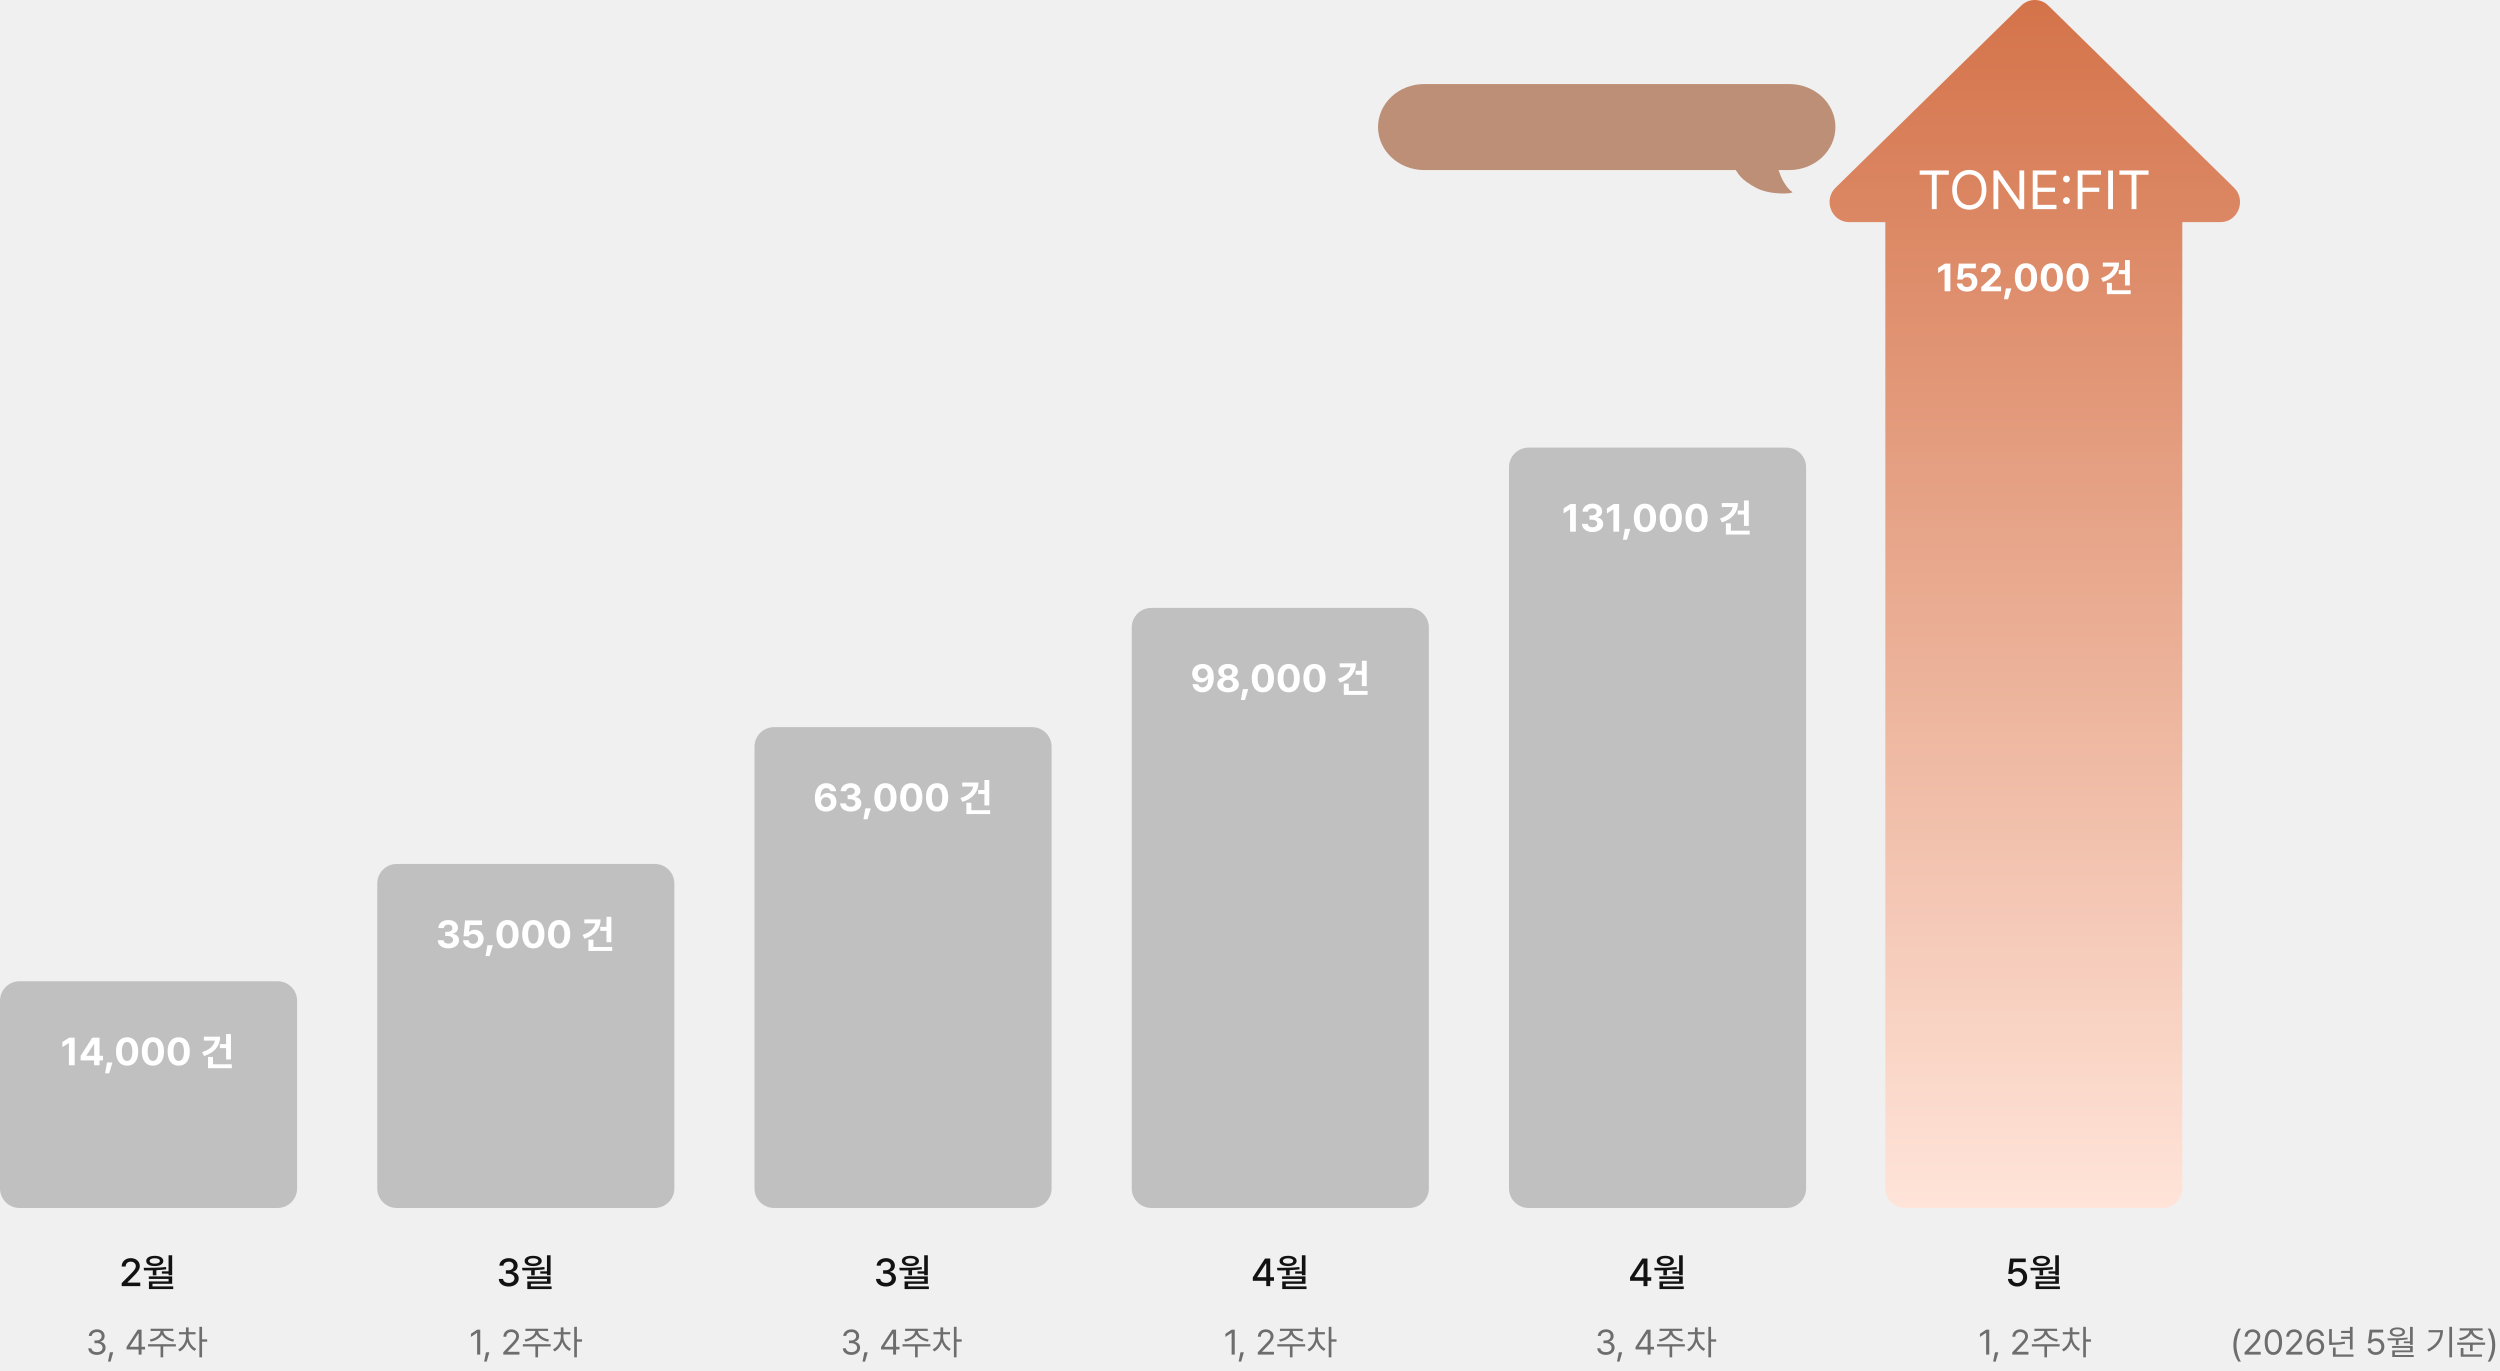
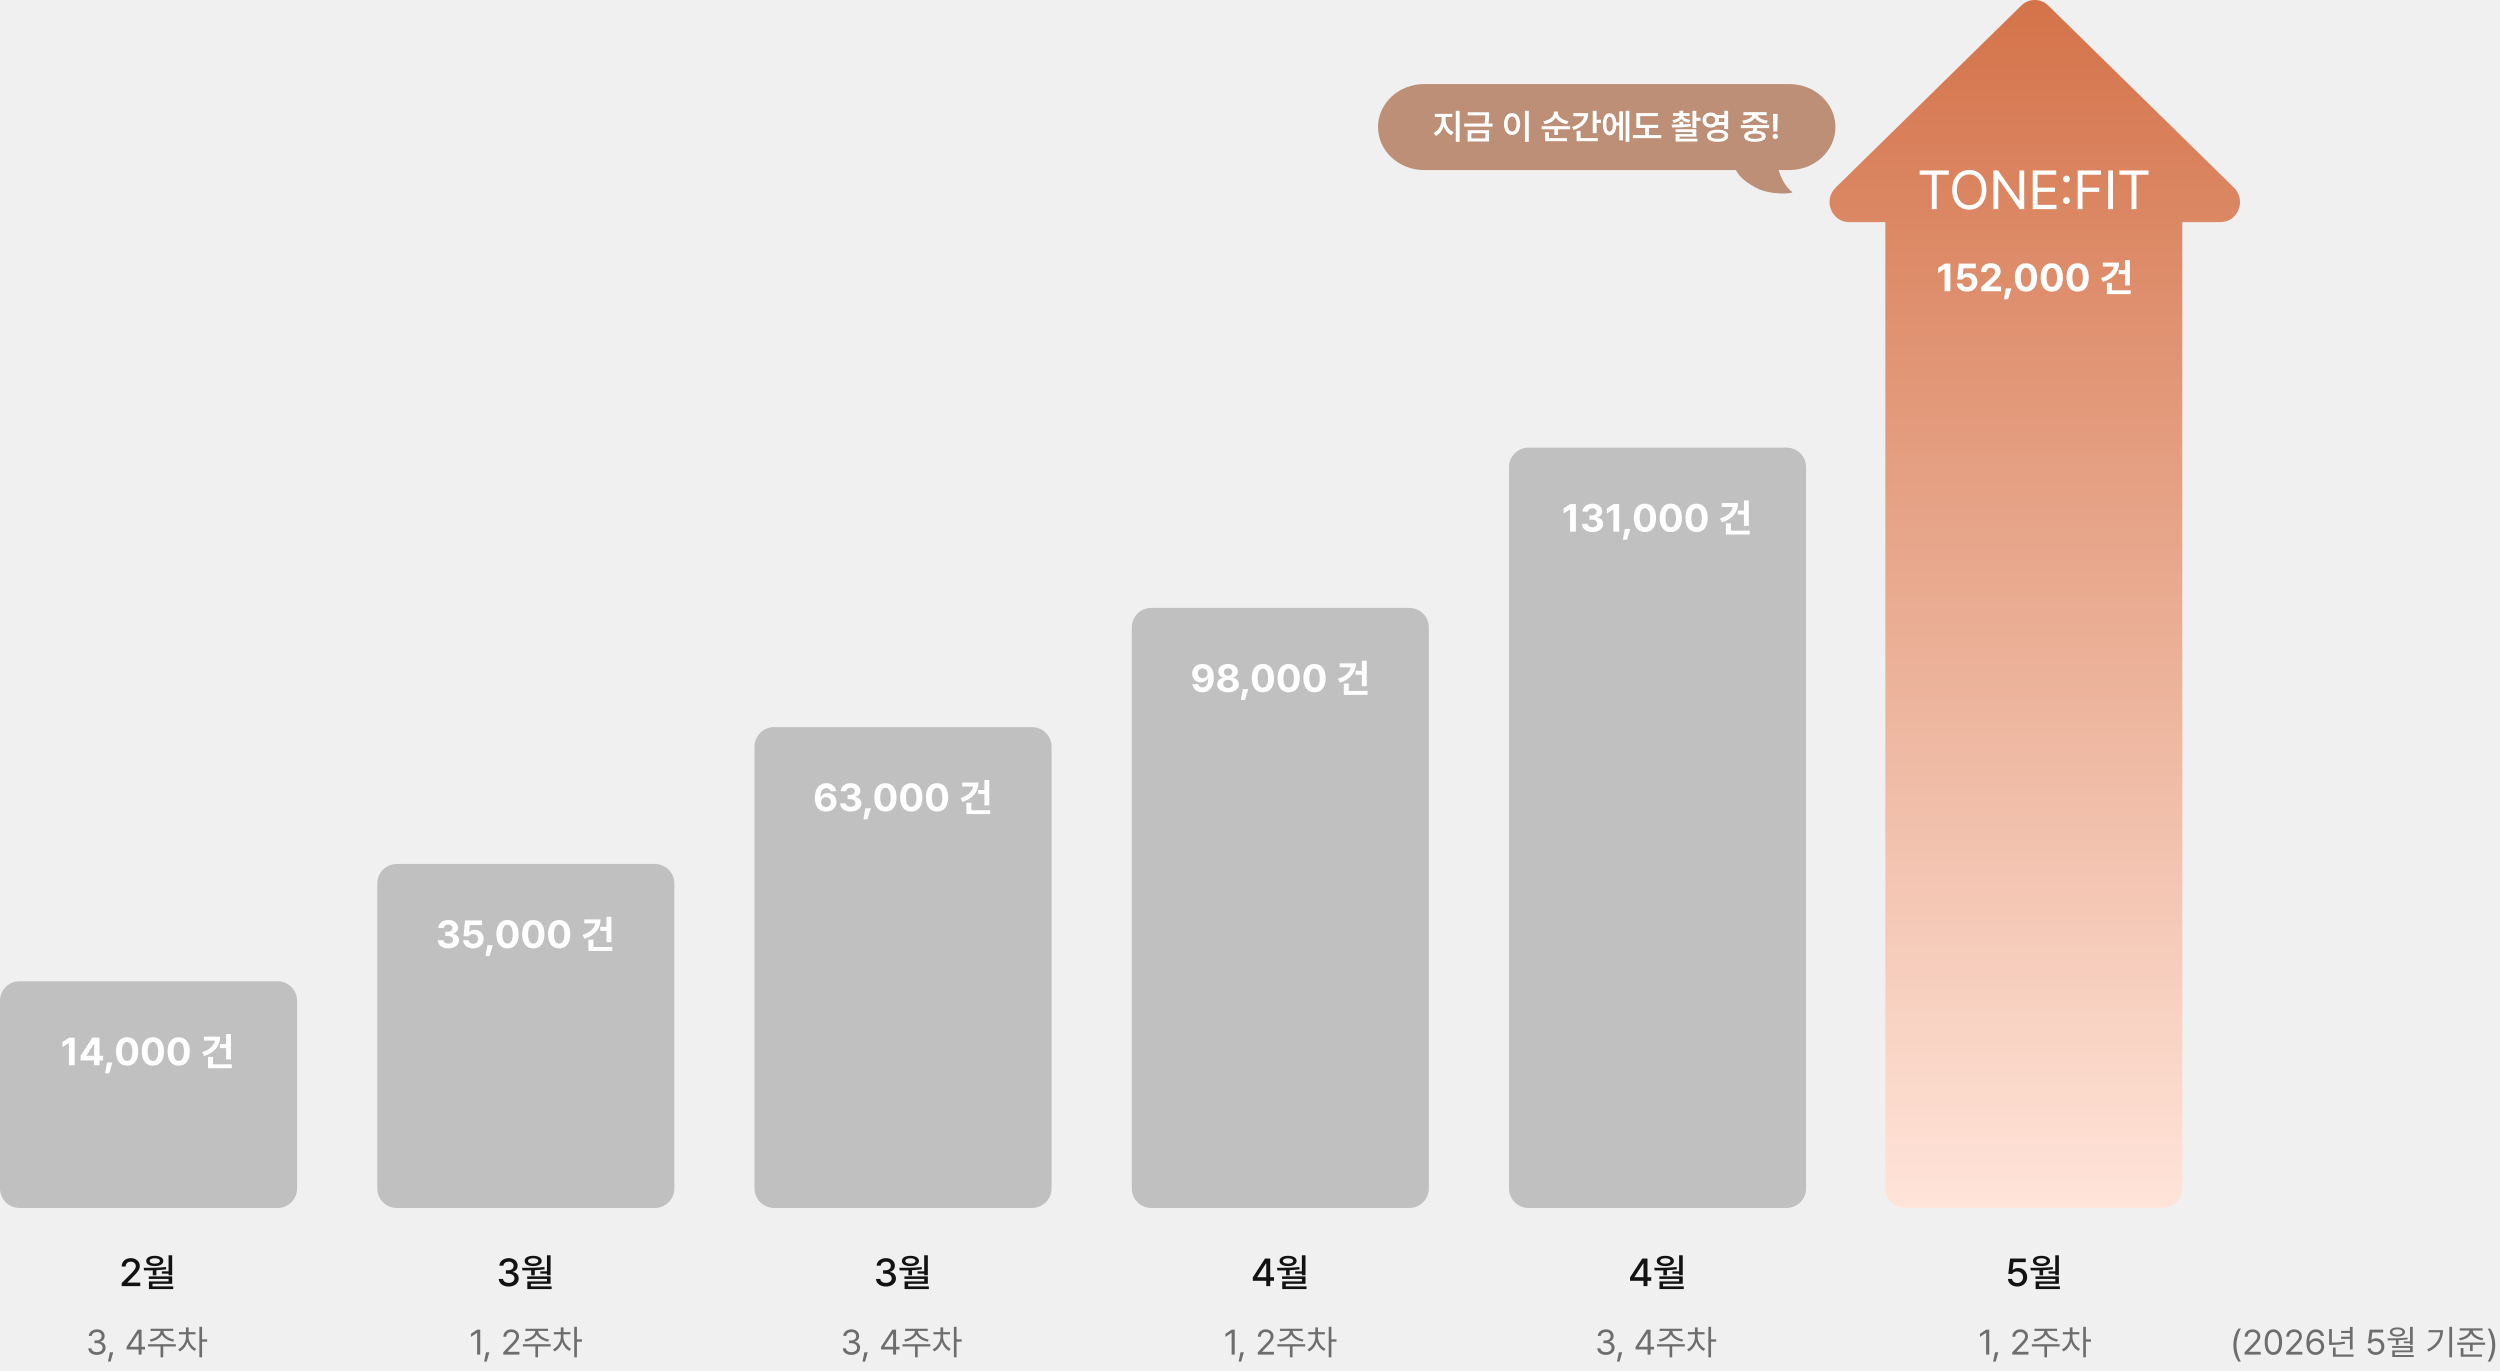
<svg xmlns="http://www.w3.org/2000/svg" width="1279" height="701" viewBox="0 0 1279 701" fill="none">
  <rect x="772" y="229" width="152" height="389" rx="10" fill="#C0C0C0" />
  <rect x="579" y="311" width="152" height="307" rx="10" fill="#C0C0C0" />
  <rect x="386" y="372" width="152" height="246" rx="10" fill="#C0C0C0" />
  <rect x="193" y="442" width="152" height="176" rx="10" fill="#C0C0C0" />
  <rect y="502" width="152" height="116" rx="10" fill="#C0C0C0" />
  <path d="M1142.6 688.148C1142.62 684.826 1143.51 682.066 1145.13 679.729H1146.47C1145.27 681.469 1144.16 685.02 1144.16 688.148C1144.16 691.277 1145.27 694.846 1146.47 696.586H1145.13C1143.51 694.23 1142.62 691.471 1142.6 688.148ZM1148.33 693L1148.31 691.84L1152.65 687.27C1154.17 685.67 1154.89 684.809 1154.89 683.631C1154.89 682.33 1153.78 681.469 1152.36 681.469C1150.84 681.469 1149.88 682.436 1149.88 683.859H1148.38C1148.37 681.609 1150.11 680.098 1152.41 680.098C1154.71 680.098 1156.36 681.645 1156.36 683.631C1156.36 685.055 1155.7 686.162 1153.45 688.482L1150.53 691.488V691.594H1156.59V693H1148.33ZM1163.06 693.176C1160.23 693.176 1158.61 690.803 1158.61 686.637C1158.61 682.506 1160.27 680.098 1163.06 680.098C1165.86 680.098 1167.51 682.506 1167.51 686.637C1167.51 690.803 1165.87 693.176 1163.06 693.176ZM1163.06 691.77C1164.89 691.77 1165.96 689.924 1165.96 686.637C1165.96 683.35 1164.89 681.469 1163.06 681.469C1161.23 681.469 1160.14 683.35 1160.14 686.637C1160.14 689.924 1161.21 691.77 1163.06 691.77ZM1169.62 693L1169.6 691.84L1173.94 687.27C1175.45 685.67 1176.17 684.809 1176.17 683.631C1176.17 682.33 1175.07 681.469 1173.64 681.469C1172.13 681.469 1171.16 682.436 1171.16 683.859H1169.67C1169.65 681.609 1171.39 680.098 1173.7 680.098C1176 680.098 1177.65 681.645 1177.65 683.631C1177.65 685.055 1176.98 686.162 1174.73 688.482L1171.81 691.488V691.594H1177.88V693H1169.62ZM1184.61 693.176C1182.4 693.141 1179.97 691.84 1179.97 687.129C1179.97 682.629 1181.82 680.098 1184.8 680.098C1187.04 680.098 1188.6 681.469 1188.94 683.473H1187.37C1187.07 682.348 1186.23 681.504 1184.8 681.504C1182.71 681.504 1181.46 683.297 1181.46 686.355H1181.62C1182.36 685.301 1183.52 684.668 1184.89 684.668C1187.16 684.668 1189.04 686.426 1189.04 688.887C1189.04 691.277 1187.28 693.193 1184.61 693.176ZM1184.61 691.787C1186.26 691.787 1187.49 690.486 1187.51 688.904C1187.49 687.34 1186.32 686.057 1184.65 686.057C1182.98 686.057 1181.69 687.41 1181.68 688.922C1181.68 690.416 1182.91 691.787 1184.61 691.787ZM1203.61 678.814V690.381H1202.22V684.967H1197.72V683.859H1202.22V681.979H1197.72V680.871H1202.22V678.814H1203.61ZM1204.04 692.93V694.09H1193.54V689.396H1194.93V692.93H1204.04ZM1192.98 679.939V686.883C1195.13 686.874 1197.21 686.76 1199.59 686.32L1199.73 687.463C1197.18 687.938 1195.05 688.043 1192.77 688.061H1191.59V679.939H1192.98ZM1215.44 693.176C1213.14 693.176 1211.4 691.752 1211.31 689.801H1212.84C1212.96 690.943 1214.07 691.787 1215.44 691.787C1217.1 691.787 1218.29 690.574 1218.29 688.975C1218.29 687.322 1217.04 686.109 1215.34 686.092C1214.27 686.074 1213.44 686.408 1212.96 687.234H1211.44L1212.33 680.273H1219.22V681.68H1213.65L1213.18 685.406H1213.3C1213.86 684.967 1214.72 684.668 1215.62 684.668C1218.04 684.668 1219.84 686.461 1219.84 688.939C1219.84 691.4 1217.97 693.176 1215.44 693.176ZM1234.36 678.814V688.025H1232.97V687.164H1229.8V686.25H1232.97V678.814H1234.36ZM1221.42 684.703C1224.44 684.721 1228.31 684.686 1231.69 684.316L1231.77 685.213C1230.24 685.433 1228.65 685.564 1227.1 685.635V688.078H1225.74V685.688C1224.27 685.74 1222.85 685.749 1221.58 685.74L1221.42 684.703ZM1234.36 688.588V691.822H1225.23V693.229H1234.87V694.248H1223.88V690.855H1232.99V689.59H1223.81V688.588H1234.36ZM1226.52 679.113C1228.84 679.113 1230.38 680.027 1230.4 681.469C1230.38 682.928 1228.84 683.807 1226.52 683.807C1224.16 683.807 1222.63 682.928 1222.63 681.469C1222.63 680.027 1224.16 679.113 1226.52 679.113ZM1226.52 680.08C1224.94 680.08 1223.92 680.625 1223.93 681.469C1223.92 682.295 1224.94 682.857 1226.52 682.857C1228.08 682.857 1229.1 682.295 1229.1 681.469C1229.1 680.625 1228.08 680.08 1226.52 680.08ZM1254.47 678.797V694.424H1253.08V678.797H1254.47ZM1249.84 680.502C1249.83 685.002 1247.73 688.975 1242.5 691.488L1241.74 690.363C1245.97 688.359 1248.12 685.362 1248.44 681.627H1242.46V680.502H1249.84ZM1265.12 680.748C1265.1 682.664 1267.74 684.229 1270.5 684.615L1269.95 685.705C1267.43 685.345 1265.08 684.079 1264.22 682.242C1263.38 684.079 1261.03 685.345 1258.49 685.705L1257.98 684.615C1260.74 684.229 1263.33 682.664 1263.33 680.748V680.713H1258.4V679.588H1270.08V680.713H1265.12V680.748ZM1271.39 686.848V687.99H1265.03V691.189H1263.66V687.99H1257.09V686.848H1271.39ZM1269.79 692.93V694.09H1258.91V689.625H1260.3V692.93H1269.79ZM1276.56 688.148C1276.54 691.471 1275.65 694.23 1274.03 696.586H1272.7C1273.89 694.846 1275 691.277 1275 688.148C1275 685.02 1273.89 681.469 1272.7 679.729H1274.03C1275.65 682.066 1276.54 684.826 1276.56 688.148Z" fill="#6D6D6D" />
  <path d="M1017.7 680.273V693H1016.1V681.926H1016.03L1012.93 683.982V682.383L1016.1 680.273H1017.7ZM1022.35 691.822L1020.98 696.604H1019.68L1020.65 691.822H1022.35ZM1029.49 693L1029.47 691.84L1033.81 687.27C1035.33 685.67 1036.05 684.809 1036.05 683.631C1036.05 682.33 1034.94 681.469 1033.52 681.469C1032 681.469 1031.04 682.436 1031.04 683.859H1029.54C1029.53 681.609 1031.27 680.098 1033.57 680.098C1035.87 680.098 1037.52 681.645 1037.52 683.631C1037.52 685.055 1036.86 686.162 1034.61 688.482L1031.69 691.488V691.594H1037.75V693H1029.49ZM1047.38 681.012C1047.37 683.104 1050.16 684.879 1052.89 685.283L1052.38 686.373C1049.93 685.96 1047.56 684.659 1046.61 682.77C1045.66 684.659 1043.28 685.96 1040.88 686.373L1040.34 685.283C1043.04 684.879 1045.84 683.104 1045.84 681.012V680.906H1040.83V679.781H1052.38V680.906H1047.38V681.012ZM1053.73 687.709V688.852H1047.26V694.424H1045.91V688.852H1039.49V687.709H1053.73ZM1060.25 683.895C1060.25 686.391 1061.89 688.957 1064.15 690.047L1063.35 691.119C1061.62 690.275 1060.26 688.57 1059.62 686.549C1058.93 688.72 1057.48 690.539 1055.7 691.4L1054.91 690.328C1057.19 689.256 1058.9 686.584 1058.92 683.895V682.646H1055.33V681.521H1058.9V679.096H1060.29V681.521H1063.8V682.646H1060.25V683.895ZM1067.14 678.797V685.213H1069.76V686.391H1067.14V694.424H1065.77V678.797H1067.14Z" fill="#6D6D6D" />
  <path d="M245.695 680.273V693H244.096V681.926H244.025L240.932 683.982V682.383L244.096 680.273H245.695ZM250.354 691.822L248.982 696.604H247.682L248.648 691.822H250.354ZM257.49 693L257.473 691.84L261.814 687.27C263.326 685.67 264.047 684.809 264.047 683.631C264.047 682.33 262.939 681.469 261.516 681.469C260.004 681.469 259.037 682.436 259.037 683.859H257.543C257.525 681.609 259.266 680.098 261.568 680.098C263.871 680.098 265.523 681.645 265.523 683.631C265.523 685.055 264.855 686.162 262.605 688.482L259.688 691.488V691.594H265.752V693H257.49ZM275.385 681.012C275.367 683.104 278.162 684.879 280.887 685.283L280.377 686.373C277.934 685.96 275.561 684.659 274.611 682.77C273.662 684.659 271.28 685.96 268.881 686.373L268.336 685.283C271.043 684.879 273.838 683.104 273.838 681.012V680.906H268.828V679.781H280.377V680.906H275.385V681.012ZM281.73 687.709V688.852H275.262V694.424H273.908V688.852H267.492V687.709H281.73ZM288.252 683.895C288.252 686.391 289.887 688.957 292.154 690.047L291.346 691.119C289.623 690.275 288.261 688.57 287.619 686.549C286.934 688.72 285.483 690.539 283.699 691.4L282.908 690.328C285.193 689.256 286.898 686.584 286.916 683.895V682.646H283.33V681.521H286.898V679.096H288.287V681.521H291.803V682.646H288.252V683.895ZM295.143 678.797V685.213H297.762V686.391H295.143V694.424H293.771V678.797H295.143Z" fill="#6D6D6D" />
  <path d="M631.695 680.273V693H630.096V681.926H630.025L626.932 683.982V682.383L630.096 680.273H631.695ZM636.354 691.822L634.982 696.604H633.682L634.648 691.822H636.354ZM643.49 693L643.473 691.84L647.814 687.27C649.326 685.67 650.047 684.809 650.047 683.631C650.047 682.33 648.939 681.469 647.516 681.469C646.004 681.469 645.037 682.436 645.037 683.859H643.543C643.525 681.609 645.266 680.098 647.568 680.098C649.871 680.098 651.523 681.645 651.523 683.631C651.523 685.055 650.855 686.162 648.605 688.482L645.688 691.488V691.594H651.752V693H643.49ZM661.385 681.012C661.367 683.104 664.162 684.879 666.887 685.283L666.377 686.373C663.934 685.96 661.561 684.659 660.611 682.77C659.662 684.659 657.28 685.96 654.881 686.373L654.336 685.283C657.043 684.879 659.838 683.104 659.838 681.012V680.906H654.828V679.781H666.377V680.906H661.385V681.012ZM667.73 687.709V688.852H661.262V694.424H659.908V688.852H653.492V687.709H667.73ZM674.252 683.895C674.252 686.391 675.887 688.957 678.154 690.047L677.346 691.119C675.623 690.275 674.261 688.57 673.619 686.549C672.934 688.72 671.483 690.539 669.699 691.4L668.908 690.328C671.193 689.256 672.898 686.584 672.916 683.895V682.646H669.33V681.521H672.898V679.096H674.287V681.521H677.803V682.646H674.252V683.895ZM681.143 678.797V685.213H683.762V686.391H681.143V694.424H679.771V678.797H681.143Z" fill="#6D6D6D" />
  <path d="M49.59 693.176C47.059 693.176 45.248 691.822 45.16 689.801H46.76C46.848 691.014 48.06 691.77 49.572 691.77C51.242 691.77 52.473 690.855 52.473 689.537C52.473 688.148 51.365 687.164 49.379 687.164H48.342V685.775H49.379C50.926 685.775 51.998 684.914 51.998 683.596C51.998 682.33 51.066 681.469 49.625 681.469C48.272 681.469 47.023 682.225 46.953 683.473H45.424C45.512 681.451 47.375 680.098 49.643 680.098C52.068 680.098 53.545 681.68 53.527 683.508C53.545 684.949 52.701 686.021 51.365 686.391V686.479C53.018 686.742 54.037 687.92 54.02 689.537C54.037 691.629 52.121 693.176 49.59 693.176ZM57.922 691.822L56.551 696.604H55.25L56.217 691.822H57.922ZM64.742 690.398V689.098L70.473 680.273H72.424V689.01H74.199V690.398H72.424V693H70.912V690.398H64.742ZM66.447 689.01H70.912V682.277H70.754L66.447 688.904V689.01ZM83.621 681.012C83.603 683.104 86.398 684.879 89.123 685.283L88.613 686.373C86.17 685.96 83.797 684.659 82.848 682.77C81.898 684.659 79.517 685.96 77.117 686.373L76.572 685.283C79.279 684.879 82.074 683.104 82.074 681.012V680.906H77.064V679.781H88.613V680.906H83.621V681.012ZM89.967 687.709V688.852H83.498V694.424H82.144V688.852H75.728V687.709H89.967ZM96.488 683.895C96.488 686.391 98.123 688.957 100.391 690.047L99.582 691.119C97.859 690.275 96.497 688.57 95.856 686.549C95.17 688.72 93.72 690.539 91.936 691.4L91.144 690.328C93.43 689.256 95.135 686.584 95.152 683.895V682.646H91.566V681.521H95.135V679.096H96.523V681.521H100.039V682.646H96.488V683.895ZM103.379 678.797V685.213H105.998V686.391H103.379V694.424H102.008V678.797H103.379Z" fill="#6D6D6D" />
  <path d="M435.59 693.176C433.059 693.176 431.248 691.822 431.16 689.801H432.76C432.848 691.014 434.061 691.77 435.572 691.77C437.242 691.77 438.473 690.855 438.473 689.537C438.473 688.148 437.365 687.164 435.379 687.164H434.342V685.775H435.379C436.926 685.775 437.998 684.914 437.998 683.596C437.998 682.33 437.066 681.469 435.625 681.469C434.271 681.469 433.023 682.225 432.953 683.473H431.424C431.512 681.451 433.375 680.098 435.643 680.098C438.068 680.098 439.545 681.68 439.527 683.508C439.545 684.949 438.701 686.021 437.365 686.391V686.479C439.018 686.742 440.037 687.92 440.02 689.537C440.037 691.629 438.121 693.176 435.59 693.176ZM443.922 691.822L442.551 696.604H441.25L442.217 691.822H443.922ZM450.742 690.398V689.098L456.473 680.273H458.424V689.01H460.199V690.398H458.424V693H456.912V690.398H450.742ZM452.447 689.01H456.912V682.277H456.754L452.447 688.904V689.01ZM469.621 681.012C469.604 683.104 472.398 684.879 475.123 685.283L474.613 686.373C472.17 685.96 469.797 684.659 468.848 682.77C467.898 684.659 465.517 685.96 463.117 686.373L462.572 685.283C465.279 684.879 468.074 683.104 468.074 681.012V680.906H463.064V679.781H474.613V680.906H469.621V681.012ZM475.967 687.709V688.852H469.498V694.424H468.145V688.852H461.729V687.709H475.967ZM482.488 683.895C482.488 686.391 484.123 688.957 486.391 690.047L485.582 691.119C483.859 690.275 482.497 688.57 481.855 686.549C481.17 688.72 479.72 690.539 477.936 691.4L477.145 690.328C479.43 689.256 481.135 686.584 481.152 683.895V682.646H477.566V681.521H481.135V679.096H482.523V681.521H486.039V682.646H482.488V683.895ZM489.379 678.797V685.213H491.998V686.391H489.379V694.424H488.008V678.797H489.379Z" fill="#6D6D6D" />
  <path d="M821.59 693.176C819.059 693.176 817.248 691.822 817.16 689.801H818.76C818.848 691.014 820.061 691.77 821.572 691.77C823.242 691.77 824.473 690.855 824.473 689.537C824.473 688.148 823.365 687.164 821.379 687.164H820.342V685.775H821.379C822.926 685.775 823.998 684.914 823.998 683.596C823.998 682.33 823.066 681.469 821.625 681.469C820.271 681.469 819.023 682.225 818.953 683.473H817.424C817.512 681.451 819.375 680.098 821.643 680.098C824.068 680.098 825.545 681.68 825.527 683.508C825.545 684.949 824.701 686.021 823.365 686.391V686.479C825.018 686.742 826.037 687.92 826.02 689.537C826.037 691.629 824.121 693.176 821.59 693.176ZM829.922 691.822L828.551 696.604H827.25L828.217 691.822H829.922ZM836.742 690.398V689.098L842.473 680.273H844.424V689.01H846.199V690.398H844.424V693H842.912V690.398H836.742ZM838.447 689.01H842.912V682.277H842.754L838.447 688.904V689.01ZM855.621 681.012C855.604 683.104 858.398 684.879 861.123 685.283L860.613 686.373C858.17 685.96 855.797 684.659 854.848 682.77C853.898 684.659 851.517 685.96 849.117 686.373L848.572 685.283C851.279 684.879 854.074 683.104 854.074 681.012V680.906H849.064V679.781H860.613V680.906H855.621V681.012ZM861.967 687.709V688.852H855.498V694.424H854.145V688.852H847.729V687.709H861.967ZM868.488 683.895C868.488 686.391 870.123 688.957 872.391 690.047L871.582 691.119C869.859 690.275 868.497 688.57 867.855 686.549C867.17 688.72 865.72 690.539 863.936 691.4L863.145 690.328C865.43 689.256 867.135 686.584 867.152 683.895V682.646H863.566V681.521H867.135V679.096H868.523V681.521H872.039V682.646H868.488V683.895ZM875.379 678.797V685.213H877.998V686.391H875.379V694.424H874.008V678.797H875.379Z" fill="#6D6D6D" />
  <path d="M62.25 658V656.438L67.152 651.496C68.695 649.875 69.477 648.977 69.477 647.746C69.477 646.359 68.344 645.461 66.859 645.461C65.297 645.461 64.281 646.457 64.281 647.961H62.25C62.23 645.383 64.203 643.664 66.898 643.664C69.633 643.664 71.508 645.383 71.527 647.688C71.508 649.27 70.766 650.52 68.109 653.137L65.238 656.047V656.164H71.762V658H62.25ZM88.09 642.18V652.434H86.234V651.594H82.816V650.422H86.234V642.18H88.09ZM73.5 648.625C76.879 648.645 81.176 648.605 84.945 648.195L85.043 649.387C83.393 649.611 81.684 649.748 80.004 649.836V652.473H78.168V649.914C76.586 649.953 75.082 649.963 73.715 649.953L73.5 648.625ZM88.09 653.02V656.789H78.012V658.137H88.617V659.484H76.195V655.559H86.254V654.309H76.117V653.02H88.09ZM79.184 642.473C81.781 642.473 83.539 643.508 83.559 645.109C83.539 646.75 81.781 647.727 79.184 647.727C76.527 647.727 74.789 646.75 74.809 645.109C74.789 643.508 76.527 642.473 79.184 642.473ZM79.184 643.723C77.562 643.723 76.547 644.27 76.547 645.109C76.547 645.949 77.562 646.477 79.184 646.477C80.766 646.477 81.801 645.949 81.801 645.109C81.801 644.27 80.766 643.723 79.184 643.723Z" fill="#121212" />
  <path d="M260.27 658.195C257.34 658.195 255.25 656.613 255.172 654.309H257.359C257.438 655.559 258.668 656.34 260.25 656.34C261.949 656.34 263.199 655.402 263.199 654.035C263.199 652.648 262.027 651.633 260.016 651.633H258.805V649.875H260.016C261.617 649.875 262.75 648.977 262.75 647.629C262.75 646.34 261.793 645.461 260.289 645.461C258.863 645.461 257.613 646.242 257.555 647.531H255.484C255.543 645.227 257.672 643.664 260.309 643.664C263.082 643.664 264.84 645.422 264.82 647.512C264.84 649.113 263.844 650.285 262.32 650.656V650.754C264.254 651.027 265.367 652.316 265.367 654.113C265.367 656.477 263.199 658.195 260.27 658.195ZM281.676 642.18V652.434H279.82V651.594H276.402V650.422H279.82V642.18H281.676ZM267.086 648.625C270.465 648.645 274.762 648.605 278.531 648.195L278.629 649.387C276.979 649.611 275.27 649.748 273.59 649.836V652.473H271.754V649.914C270.172 649.953 268.668 649.963 267.301 649.953L267.086 648.625ZM281.676 653.02V656.789H271.598V658.137H282.203V659.484H269.781V655.559H279.84V654.309H269.703V653.02H281.676ZM272.77 642.473C275.367 642.473 277.125 643.508 277.145 645.109C277.125 646.75 275.367 647.727 272.77 647.727C270.113 647.727 268.375 646.75 268.395 645.109C268.375 643.508 270.113 642.473 272.77 642.473ZM272.77 643.723C271.148 643.723 270.133 644.27 270.133 645.109C270.133 645.949 271.148 646.477 272.77 646.477C274.352 646.477 275.387 645.949 275.387 645.109C275.387 644.27 274.352 643.723 272.77 643.723Z" fill="#121212" />
  <path d="M453.27 658.195C450.34 658.195 448.25 656.613 448.172 654.309H450.359C450.438 655.559 451.668 656.34 453.25 656.34C454.949 656.34 456.199 655.402 456.199 654.035C456.199 652.648 455.027 651.633 453.016 651.633H451.805V649.875H453.016C454.617 649.875 455.75 648.977 455.75 647.629C455.75 646.34 454.793 645.461 453.289 645.461C451.863 645.461 450.613 646.242 450.555 647.531H448.484C448.543 645.227 450.672 643.664 453.309 643.664C456.082 643.664 457.84 645.422 457.82 647.512C457.84 649.113 456.844 650.285 455.32 650.656V650.754C457.254 651.027 458.367 652.316 458.367 654.113C458.367 656.477 456.199 658.195 453.27 658.195ZM474.676 642.18V652.434H472.82V651.594H469.402V650.422H472.82V642.18H474.676ZM460.086 648.625C463.465 648.645 467.762 648.605 471.531 648.195L471.629 649.387C469.979 649.611 468.27 649.748 466.59 649.836V652.473H464.754V649.914C463.172 649.953 461.668 649.963 460.301 649.953L460.086 648.625ZM474.676 653.02V656.789H464.598V658.137H475.203V659.484H462.781V655.559H472.84V654.309H462.703V653.02H474.676ZM465.77 642.473C468.367 642.473 470.125 643.508 470.145 645.109C470.125 646.75 468.367 647.727 465.77 647.727C463.113 647.727 461.375 646.75 461.395 645.109C461.375 643.508 463.113 642.473 465.77 642.473ZM465.77 643.723C464.148 643.723 463.133 644.27 463.133 645.109C463.133 645.949 464.148 646.477 465.77 646.477C467.352 646.477 468.387 645.949 468.387 645.109C468.387 644.27 467.352 643.723 465.77 643.723Z" fill="#121212" />
  <path d="M640.938 655.246V653.508L647.188 643.859H649.844V653.43H651.777V655.246H649.844V658H647.812V655.246H640.938ZM643.203 653.43H647.812V646.418H647.656L643.203 653.312V653.43ZM667.891 642.18V652.434H666.035V651.594H662.617V650.422H666.035V642.18H667.891ZM653.301 648.625C656.68 648.645 660.977 648.605 664.746 648.195L664.844 649.387C663.193 649.611 661.484 649.748 659.805 649.836V652.473H657.969V649.914C656.387 649.953 654.883 649.963 653.516 649.953L653.301 648.625ZM667.891 653.02V656.789H657.812V658.137H668.418V659.484H655.996V655.559H666.055V654.309H655.918V653.02H667.891ZM658.984 642.473C661.582 642.473 663.34 643.508 663.359 645.109C663.34 646.75 661.582 647.727 658.984 647.727C656.328 647.727 654.59 646.75 654.609 645.109C654.59 643.508 656.328 642.473 658.984 642.473ZM658.984 643.723C657.363 643.723 656.348 644.27 656.348 645.109C656.348 645.949 657.363 646.477 658.984 646.477C660.566 646.477 661.602 645.949 661.602 645.109C661.602 644.27 660.566 643.723 658.984 643.723Z" fill="#121212" />
  <path d="M833.938 655.246V653.508L840.188 643.859H842.844V653.43H844.777V655.246H842.844V658H840.812V655.246H833.938ZM836.203 653.43H840.812V646.418H840.656L836.203 653.312V653.43ZM860.891 642.18V652.434H859.035V651.594H855.617V650.422H859.035V642.18H860.891ZM846.301 648.625C849.68 648.645 853.977 648.605 857.746 648.195L857.844 649.387C856.193 649.611 854.484 649.748 852.805 649.836V652.473H850.969V649.914C849.387 649.953 847.883 649.963 846.516 649.953L846.301 648.625ZM860.891 653.02V656.789H850.812V658.137H861.418V659.484H848.996V655.559H859.055V654.309H848.918V653.02H860.891ZM851.984 642.473C854.582 642.473 856.34 643.508 856.359 645.109C856.34 646.75 854.582 647.727 851.984 647.727C849.328 647.727 847.59 646.75 847.609 645.109C847.59 643.508 849.328 642.473 851.984 642.473ZM851.984 643.723C850.363 643.723 849.348 644.27 849.348 645.109C849.348 645.949 850.363 646.477 851.984 646.477C853.566 646.477 854.602 645.949 854.602 645.109C854.602 644.27 853.566 643.723 851.984 643.723Z" fill="#121212" />
  <path d="M1032.05 658.195C1029.38 658.195 1027.37 656.555 1027.27 654.309H1029.36C1029.48 655.52 1030.63 656.398 1032.05 656.398C1033.77 656.398 1035 655.148 1035 653.469C1035 651.75 1033.73 650.5 1031.96 650.48C1030.82 650.48 1029.96 650.852 1029.48 651.73H1027.45L1028.36 643.859H1036.37V645.695H1030.14L1029.67 649.66H1029.81C1030.39 649.094 1031.39 648.703 1032.46 648.703C1035.12 648.703 1037.09 650.676 1037.09 653.41C1037.09 656.203 1035 658.195 1032.05 658.195ZM1053.32 642.18V652.434H1051.47V651.594H1048.05V650.422H1051.47V642.18H1053.32ZM1038.73 648.625C1042.11 648.645 1046.41 648.605 1050.18 648.195L1050.28 649.387C1048.63 649.611 1046.92 649.748 1045.24 649.836V652.473H1043.4V649.914C1041.82 649.953 1040.32 649.963 1038.95 649.953L1038.73 648.625ZM1053.32 653.02V656.789H1043.25V658.137H1053.85V659.484H1041.43V655.559H1051.49V654.309H1041.35V653.02H1053.32ZM1044.42 642.473C1047.02 642.473 1048.77 643.508 1048.79 645.109C1048.77 646.75 1047.02 647.727 1044.42 647.727C1041.76 647.727 1040.02 646.75 1040.04 645.109C1040.02 643.508 1041.76 642.473 1044.42 642.473ZM1044.42 643.723C1042.8 643.723 1041.78 644.27 1041.78 645.109C1041.78 645.949 1042.8 646.477 1044.42 646.477C1046 646.477 1047.04 645.949 1047.04 645.109C1047.04 644.27 1046 643.723 1044.42 643.723Z" fill="#121212" />
  <path d="M38.207 530.859V545H35.258V533.652H35.18L31.938 535.684V533.086L35.434 530.859H38.207ZM41.254 542.5V540.176L47.23 530.859H50.922V540.137H52.719V542.5H50.922V545H48.129V542.5H41.254ZM44.223 540.137H48.168V534.082H48.031L44.223 540.02V540.137ZM57.523 543.555L55.844 549.121H53.773L54.75 543.555H57.523ZM65.023 545.195C61.488 545.195 59.34 542.559 59.34 537.93C59.34 533.301 61.488 530.664 65.023 530.664C68.559 530.664 70.707 533.32 70.707 537.93C70.707 542.578 68.559 545.195 65.023 545.195ZM65.023 542.773C66.664 542.773 67.719 541.191 67.699 537.93C67.699 534.707 66.664 533.066 65.023 533.066C63.383 533.066 62.348 534.707 62.348 537.93C62.328 541.191 63.383 542.773 65.023 542.773ZM78.227 545.195C74.691 545.195 72.543 542.559 72.543 537.93C72.543 533.301 74.691 530.664 78.227 530.664C81.762 530.664 83.91 533.32 83.91 537.93C83.91 542.578 81.762 545.195 78.227 545.195ZM78.227 542.773C79.867 542.773 80.922 541.191 80.902 537.93C80.902 534.707 79.867 533.066 78.227 533.066C76.586 533.066 75.551 534.707 75.551 537.93C75.531 541.191 76.586 542.773 78.227 542.773ZM91.43 545.195C87.894 545.195 85.746 542.559 85.746 537.93C85.746 533.301 87.894 530.664 91.43 530.664C94.965 530.664 97.113 533.32 97.113 537.93C97.113 542.578 94.965 545.195 91.43 545.195ZM91.43 542.773C93.07 542.773 94.125 541.191 94.106 537.93C94.106 534.707 93.07 533.066 91.43 533.066C89.789 533.066 88.754 534.707 88.754 537.93C88.734 541.191 89.789 542.773 91.43 542.773ZM118.148 529.043V542.031H115.668V536.23H112.484V534.18H115.668V529.043H118.148ZM112.641 530.352C112.641 535.117 109.613 538.633 104.418 540.254L103.402 538.281C107.084 537.129 109.457 535.01 109.926 532.383H104.32V530.352H112.641ZM118.598 544.492V546.484H106.43V540.723H108.969V544.492H118.598Z" fill="white" />
  <path d="M229.348 485.195C226.242 485.195 224.016 483.477 223.957 481.016H226.926C226.984 482.07 228 482.773 229.367 482.773C230.773 482.773 231.789 481.973 231.77 480.84C231.789 479.688 230.754 478.867 229.094 478.867H227.785V476.699H229.094C230.48 476.699 231.457 475.938 231.457 474.824C231.457 473.75 230.637 473.008 229.387 473.008C228.137 473.008 227.102 473.711 227.062 474.785H224.25C224.289 472.344 226.496 470.664 229.387 470.664C232.336 470.664 234.309 472.402 234.289 474.648C234.309 476.23 233.195 477.363 231.613 477.637V477.754C233.684 478.008 234.836 479.277 234.816 481.035C234.836 483.457 232.531 485.195 229.348 485.195ZM242.082 485.195C239.133 485.195 236.984 483.457 236.926 481.016H239.777C239.836 482.129 240.852 482.871 242.082 482.871C243.547 482.871 244.582 481.836 244.582 480.371C244.582 478.867 243.527 477.832 242.043 477.812C240.988 477.812 240.246 478.203 239.816 479.004H237.16L237.922 470.859H246.633V473.262H240.344L239.953 476.836H240.07C240.598 476.133 241.652 475.645 242.902 475.645C245.5 475.645 247.434 477.578 247.434 480.293C247.434 483.145 245.266 485.195 242.082 485.195ZM252.141 483.555L250.461 489.121H248.391L249.367 483.555H252.141ZM259.641 485.195C256.105 485.195 253.957 482.559 253.957 477.93C253.957 473.301 256.105 470.664 259.641 470.664C263.176 470.664 265.324 473.32 265.324 477.93C265.324 482.578 263.176 485.195 259.641 485.195ZM259.641 482.773C261.281 482.773 262.336 481.191 262.316 477.93C262.316 474.707 261.281 473.066 259.641 473.066C258 473.066 256.965 474.707 256.965 477.93C256.945 481.191 258 482.773 259.641 482.773ZM272.844 485.195C269.309 485.195 267.16 482.559 267.16 477.93C267.16 473.301 269.309 470.664 272.844 470.664C276.379 470.664 278.527 473.32 278.527 477.93C278.527 482.578 276.379 485.195 272.844 485.195ZM272.844 482.773C274.484 482.773 275.539 481.191 275.52 477.93C275.52 474.707 274.484 473.066 272.844 473.066C271.203 473.066 270.168 474.707 270.168 477.93C270.148 481.191 271.203 482.773 272.844 482.773ZM286.047 485.195C282.512 485.195 280.363 482.559 280.363 477.93C280.363 473.301 282.512 470.664 286.047 470.664C289.582 470.664 291.73 473.32 291.73 477.93C291.73 482.578 289.582 485.195 286.047 485.195ZM286.047 482.773C287.688 482.773 288.742 481.191 288.723 477.93C288.723 474.707 287.688 473.066 286.047 473.066C284.406 473.066 283.371 474.707 283.371 477.93C283.352 481.191 284.406 482.773 286.047 482.773ZM312.766 469.043V482.031H310.285V476.23H307.102V474.18H310.285V469.043H312.766ZM307.258 470.352C307.258 475.117 304.23 478.633 299.035 480.254L298.02 478.281C301.701 477.129 304.074 475.01 304.543 472.383H298.938V470.352H307.258ZM313.215 484.492V486.484H301.047V480.723H303.586V484.492H313.215Z" fill="white" />
  <path d="M422.582 415.195C419.652 415.176 416.879 413.438 416.879 408.262C416.879 403.496 419.164 400.664 422.699 400.664C425.551 400.664 427.484 402.461 427.777 404.785H424.887C424.652 403.789 423.832 403.184 422.699 403.184C420.785 403.184 419.77 404.922 419.75 407.695H419.887C420.531 406.445 421.938 405.703 423.5 405.703C426.039 405.703 427.934 407.617 427.934 410.273C427.934 413.145 425.766 415.215 422.582 415.195ZM422.562 412.871C424.008 412.871 425.082 411.777 425.082 410.352C425.082 408.945 424.047 407.832 422.602 407.832C421.156 407.832 420.062 408.965 420.043 410.352C420.062 411.738 421.117 412.871 422.562 412.871ZM435.199 415.195C432.094 415.195 429.867 413.477 429.809 411.016H432.777C432.836 412.07 433.852 412.773 435.219 412.773C436.625 412.773 437.641 411.973 437.621 410.84C437.641 409.688 436.605 408.867 434.945 408.867H433.637V406.699H434.945C436.332 406.699 437.309 405.938 437.309 404.824C437.309 403.75 436.488 403.008 435.238 403.008C433.988 403.008 432.953 403.711 432.914 404.785H430.102C430.141 402.344 432.348 400.664 435.238 400.664C438.188 400.664 440.16 402.402 440.141 404.648C440.16 406.23 439.047 407.363 437.465 407.637V407.754C439.535 408.008 440.688 409.277 440.668 411.035C440.688 413.457 438.383 415.195 435.199 415.195ZM445.492 413.555L443.812 419.121H441.742L442.719 413.555H445.492ZM452.992 415.195C449.457 415.195 447.309 412.559 447.309 407.93C447.309 403.301 449.457 400.664 452.992 400.664C456.527 400.664 458.676 403.32 458.676 407.93C458.676 412.578 456.527 415.195 452.992 415.195ZM452.992 412.773C454.633 412.773 455.688 411.191 455.668 407.93C455.668 404.707 454.633 403.066 452.992 403.066C451.352 403.066 450.316 404.707 450.316 407.93C450.297 411.191 451.352 412.773 452.992 412.773ZM466.195 415.195C462.66 415.195 460.512 412.559 460.512 407.93C460.512 403.301 462.66 400.664 466.195 400.664C469.73 400.664 471.879 403.32 471.879 407.93C471.879 412.578 469.73 415.195 466.195 415.195ZM466.195 412.773C467.836 412.773 468.891 411.191 468.871 407.93C468.871 404.707 467.836 403.066 466.195 403.066C464.555 403.066 463.52 404.707 463.52 407.93C463.5 411.191 464.555 412.773 466.195 412.773ZM479.398 415.195C475.863 415.195 473.715 412.559 473.715 407.93C473.715 403.301 475.863 400.664 479.398 400.664C482.934 400.664 485.082 403.32 485.082 407.93C485.082 412.578 482.934 415.195 479.398 415.195ZM479.398 412.773C481.039 412.773 482.094 411.191 482.074 407.93C482.074 404.707 481.039 403.066 479.398 403.066C477.758 403.066 476.723 404.707 476.723 407.93C476.703 411.191 477.758 412.773 479.398 412.773ZM506.117 399.043V412.031H503.637V406.23H500.453V404.18H503.637V399.043H506.117ZM500.609 400.352C500.609 405.117 497.582 408.633 492.387 410.254L491.371 408.281C495.053 407.129 497.426 405.01 497.895 402.383H492.289V400.352H500.609ZM506.566 414.492V416.484H494.398V410.723H496.938V414.492H506.566Z" fill="white" />
  <path d="M615.27 339.664C618.199 339.684 620.973 341.422 620.973 346.559C620.992 351.363 618.707 354.195 615.152 354.195C612.301 354.195 610.367 352.418 610.074 350.016H612.965C613.199 351.051 614.02 351.676 615.152 351.676C617.086 351.676 618.102 349.957 618.102 347.125H617.984C617.32 348.375 615.934 349.117 614.352 349.117C611.812 349.117 609.938 347.203 609.918 344.566C609.918 341.715 612.066 339.645 615.27 339.664ZM615.289 341.969C613.844 341.969 612.77 343.082 612.789 344.488C612.789 345.875 613.824 346.969 615.27 346.969C616.695 346.969 617.809 345.836 617.809 344.469C617.789 343.121 616.734 341.969 615.289 341.969ZM628.277 354.195C625.055 354.195 622.73 352.496 622.73 350.191C622.73 348.414 624.098 346.969 625.855 346.695V346.598C624.332 346.305 623.277 345.016 623.277 343.473C623.277 341.266 625.387 339.664 628.277 339.664C631.168 339.664 633.277 341.266 633.297 343.473C633.277 345.035 632.203 346.305 630.719 346.598V346.695C632.438 346.969 633.824 348.414 633.824 350.191C633.824 352.496 631.5 354.195 628.277 354.195ZM628.277 351.949C629.762 351.949 630.758 351.109 630.758 349.898C630.758 348.668 629.723 347.77 628.277 347.77C626.832 347.77 625.777 348.668 625.797 349.898C625.777 351.109 626.773 351.949 628.277 351.949ZM628.277 345.699C629.527 345.699 630.426 344.898 630.426 343.766C630.426 342.672 629.547 341.891 628.277 341.891C627.008 341.891 626.148 342.652 626.148 343.766C626.148 344.898 627.027 345.699 628.277 345.699ZM638.59 352.555L636.91 358.121H634.84L635.816 352.555H638.59ZM646.09 354.195C642.555 354.195 640.406 351.559 640.406 346.93C640.406 342.301 642.555 339.664 646.09 339.664C649.625 339.664 651.773 342.32 651.773 346.93C651.773 351.578 649.625 354.195 646.09 354.195ZM646.09 351.773C647.73 351.773 648.785 350.191 648.766 346.93C648.766 343.707 647.73 342.066 646.09 342.066C644.449 342.066 643.414 343.707 643.414 346.93C643.395 350.191 644.449 351.773 646.09 351.773ZM659.293 354.195C655.758 354.195 653.609 351.559 653.609 346.93C653.609 342.301 655.758 339.664 659.293 339.664C662.828 339.664 664.977 342.32 664.977 346.93C664.977 351.578 662.828 354.195 659.293 354.195ZM659.293 351.773C660.934 351.773 661.988 350.191 661.969 346.93C661.969 343.707 660.934 342.066 659.293 342.066C657.652 342.066 656.617 343.707 656.617 346.93C656.598 350.191 657.652 351.773 659.293 351.773ZM672.496 354.195C668.961 354.195 666.812 351.559 666.812 346.93C666.812 342.301 668.961 339.664 672.496 339.664C676.031 339.664 678.18 342.32 678.18 346.93C678.18 351.578 676.031 354.195 672.496 354.195ZM672.496 351.773C674.137 351.773 675.191 350.191 675.172 346.93C675.172 343.707 674.137 342.066 672.496 342.066C670.855 342.066 669.82 343.707 669.82 346.93C669.801 350.191 670.855 351.773 672.496 351.773ZM699.215 338.043V351.031H696.734V345.23H693.551V343.18H696.734V338.043H699.215ZM693.707 339.352C693.707 344.117 690.68 347.633 685.484 349.254L684.469 347.281C688.15 346.129 690.523 344.01 690.992 341.383H685.387V339.352H693.707ZM699.664 353.492V355.484H687.496V349.723H690.035V353.492H699.664Z" fill="white" />
  <path d="M806.207 257.859V272H803.258V260.652H803.18L799.938 262.684V260.086L803.434 257.859H806.207ZM814.723 272.195C811.617 272.195 809.391 270.477 809.332 268.016H812.301C812.359 269.07 813.375 269.773 814.742 269.773C816.148 269.773 817.164 268.973 817.145 267.84C817.164 266.688 816.129 265.867 814.469 265.867H813.16V263.699H814.469C815.855 263.699 816.832 262.938 816.832 261.824C816.832 260.75 816.012 260.008 814.762 260.008C813.512 260.008 812.477 260.711 812.438 261.785H809.625C809.664 259.344 811.871 257.664 814.762 257.664C817.711 257.664 819.684 259.402 819.664 261.648C819.684 263.23 818.57 264.363 816.988 264.637V264.754C819.059 265.008 820.211 266.277 820.191 268.035C820.211 270.457 817.906 272.195 814.723 272.195ZM828.355 257.859V272H825.406V260.652H825.328L822.086 262.684V260.086L825.582 257.859H828.355ZM834.059 270.555L832.379 276.121H830.309L831.285 270.555H834.059ZM841.559 272.195C838.023 272.195 835.875 269.559 835.875 264.93C835.875 260.301 838.023 257.664 841.559 257.664C845.094 257.664 847.242 260.32 847.242 264.93C847.242 269.578 845.094 272.195 841.559 272.195ZM841.559 269.773C843.199 269.773 844.254 268.191 844.234 264.93C844.234 261.707 843.199 260.066 841.559 260.066C839.918 260.066 838.883 261.707 838.883 264.93C838.863 268.191 839.918 269.773 841.559 269.773ZM854.762 272.195C851.227 272.195 849.078 269.559 849.078 264.93C849.078 260.301 851.227 257.664 854.762 257.664C858.297 257.664 860.445 260.32 860.445 264.93C860.445 269.578 858.297 272.195 854.762 272.195ZM854.762 269.773C856.402 269.773 857.457 268.191 857.438 264.93C857.438 261.707 856.402 260.066 854.762 260.066C853.121 260.066 852.086 261.707 852.086 264.93C852.066 268.191 853.121 269.773 854.762 269.773ZM867.965 272.195C864.43 272.195 862.281 269.559 862.281 264.93C862.281 260.301 864.43 257.664 867.965 257.664C871.5 257.664 873.648 260.32 873.648 264.93C873.648 269.578 871.5 272.195 867.965 272.195ZM867.965 269.773C869.605 269.773 870.66 268.191 870.641 264.93C870.641 261.707 869.605 260.066 867.965 260.066C866.324 260.066 865.289 261.707 865.289 264.93C865.27 268.191 866.324 269.773 867.965 269.773ZM894.684 256.043V269.031H892.203V263.23H889.02V261.18H892.203V256.043H894.684ZM889.176 257.352C889.176 262.117 886.148 265.633 880.953 267.254L879.938 265.281C883.619 264.129 885.992 262.01 886.461 259.383H880.855V257.352H889.176ZM895.133 271.492V273.484H882.965V267.723H885.504V271.492H895.133Z" fill="white" />
  <path d="M1034.09 2.842C1037.95 -0.947 1044.05 -0.947 1047.91 2.842L1142.89 95.99C1149.41 102.376 1145 113.639 1135.99 113.64H1116.47V607.754C1116.47 613.413 1111.99 618 1106.47 618H974.529C969.009 618 964.534 613.413 964.534 607.754V113.64H946.016C937.004 113.639 932.594 102.376 939.105 95.99L1034.09 2.842Z" fill="url(#paint0_linear_3980_1874)" />
  <path d="M982.094 89.391V87.203H997.023V89.391H990.816V107H988.328V89.391H982.094ZM1016.25 97.102C1016.25 103.363 1012.55 107.273 1007.5 107.273C1002.41 107.273 998.746 103.363 998.746 97.102C998.746 90.84 1002.41 86.93 1007.5 86.93C1012.55 86.93 1016.25 90.84 1016.25 97.102ZM1013.87 97.102C1013.87 91.988 1011.08 89.227 1007.5 89.227C1003.91 89.227 1001.12 91.988 1001.12 97.102C1001.12 102.215 1003.91 104.977 1007.5 104.977C1011.08 104.977 1013.87 102.215 1013.87 97.102ZM1035.58 87.203V107H1033.23L1022.51 91.578H1022.32V107H1019.86V87.203H1022.23L1032.95 102.652H1033.14V87.203H1035.58ZM1039.95 107V87.203H1051.96V89.391H1042.41V96.008H1051.33V98.168H1042.41V104.812H1052.09V107H1039.95ZM1057.21 104.375C1056.25 104.375 1055.43 103.582 1055.46 102.598C1055.43 101.641 1056.25 100.848 1057.21 100.848C1058.16 100.848 1058.96 101.641 1058.96 102.598C1058.96 103.582 1058.16 104.375 1057.21 104.375ZM1057.21 93.383C1056.25 93.383 1055.43 92.59 1055.46 91.606C1055.43 90.648 1056.25 89.856 1057.21 89.856C1058.16 89.856 1058.96 90.648 1058.96 91.606C1058.96 92.59 1058.16 93.383 1057.21 93.383ZM1062.95 107V87.203H1074.87V89.391H1065.41V96.008H1073.97V98.168H1065.41V107H1062.95ZM1081 87.203V107H1078.54V87.203H1081ZM1084.28 89.391V87.203H1099.21V89.391H1093V107H1090.51V89.391H1084.28Z" fill="white" />
  <path d="M997.807 134.859V149H994.857V137.652H994.779L991.537 139.684V137.086L995.033 134.859H997.807ZM1006.28 149.195C1003.33 149.195 1001.19 147.457 1001.13 145.016H1003.98C1004.04 146.129 1005.05 146.871 1006.28 146.871C1007.75 146.871 1008.78 145.836 1008.78 144.371C1008.78 142.867 1007.73 141.832 1006.24 141.812C1005.19 141.812 1004.45 142.203 1004.02 143.004H1001.36L1002.12 134.859H1010.83V137.262H1004.54L1004.15 140.836H1004.27C1004.8 140.133 1005.85 139.645 1007.1 139.645C1009.7 139.645 1011.63 141.578 1011.63 144.293C1011.63 147.145 1009.47 149.195 1006.28 149.195ZM1013.63 149L1013.61 146.871L1018.69 142.203C1020.01 140.934 1020.72 140.152 1020.72 139.039C1020.72 137.789 1019.76 137.008 1018.47 137.008C1017.14 137.008 1016.28 137.848 1016.28 139.195H1013.49C1013.47 136.422 1015.52 134.664 1018.51 134.664C1021.54 134.664 1023.55 136.383 1023.55 138.844C1023.55 140.445 1022.77 141.773 1019.86 144.41L1017.71 146.5V146.578H1023.74V149H1013.63ZM1029 147.555L1027.32 153.121H1025.25L1026.22 147.555H1029ZM1036.5 149.195C1032.96 149.195 1030.81 146.559 1030.81 141.93C1030.81 137.301 1032.96 134.664 1036.5 134.664C1040.03 134.664 1042.18 137.32 1042.18 141.93C1042.18 146.578 1040.03 149.195 1036.5 149.195ZM1036.5 146.773C1038.14 146.773 1039.19 145.191 1039.17 141.93C1039.17 138.707 1038.14 137.066 1036.5 137.066C1034.86 137.066 1033.82 138.707 1033.82 141.93C1033.8 145.191 1034.86 146.773 1036.5 146.773ZM1049.7 149.195C1046.17 149.195 1044.02 146.559 1044.02 141.93C1044.02 137.301 1046.17 134.664 1049.7 134.664C1053.24 134.664 1055.38 137.32 1055.38 141.93C1055.38 146.578 1053.24 149.195 1049.7 149.195ZM1049.7 146.773C1051.34 146.773 1052.4 145.191 1052.38 141.93C1052.38 138.707 1051.34 137.066 1049.7 137.066C1048.06 137.066 1047.03 138.707 1047.03 141.93C1047.01 145.191 1048.06 146.773 1049.7 146.773ZM1062.9 149.195C1059.37 149.195 1057.22 146.559 1057.22 141.93C1057.22 137.301 1059.37 134.664 1062.9 134.664C1066.44 134.664 1068.59 137.32 1068.59 141.93C1068.59 146.578 1066.44 149.195 1062.9 149.195ZM1062.9 146.773C1064.54 146.773 1065.6 145.191 1065.58 141.93C1065.58 138.707 1064.54 137.066 1062.9 137.066C1061.26 137.066 1060.23 138.707 1060.23 141.93C1060.21 145.191 1061.26 146.773 1062.9 146.773ZM1089.62 133.043V146.031H1087.14V140.23H1083.96V138.18H1087.14V133.043H1089.62ZM1084.12 134.352C1084.12 139.117 1081.09 142.633 1075.89 144.254L1074.88 142.281C1078.56 141.129 1080.93 139.01 1081.4 136.383H1075.79V134.352H1084.12ZM1090.07 148.492V150.484H1077.9V144.723H1080.44V148.492H1090.07Z" fill="white" />
  <path d="M909.918 87C909.918 87 911.071 90.531 912.224 92.549C913.377 94.566 915.106 97.089 916.835 98.098C918.564 99.106 905.883 100.115 898.389 96.08C890.896 92.044 889.551 89.354 888.014 87H728.615C715.573 87 705 77.15 705 65C705 52.85 715.573 43 728.615 43H915.385C928.427 43 939 52.85 939 65C939 77.15 928.427 87 915.385 87H909.918Z" fill="#BC8F76" />
+   <path d="M739.521 61.191C739.521 63.793 741.051 66.535 743.617 67.607L742.545 69.154C740.664 68.346 739.293 66.676 738.572 64.654C737.834 66.834 736.445 68.662 734.582 69.541L733.457 68.012C735.971 66.852 737.535 63.898 737.535 61.191V59.855H734.037V58.238H743.002V59.855H739.521V61.191ZM746.746 56.674V72.564H744.777V56.674H746.746ZM761.828 57.447V58.678C761.828 59.908 761.828 61.315 761.441 63.195H763.604V64.777H749.084V63.195H759.473C759.842 61.481 759.877 60.172 759.877 59.012H750.877V57.447H761.828ZM761.811 66.623V72.371H750.824V66.623H761.811ZM752.74 68.152V70.789H759.877V68.152H752.74ZM782.131 56.674V72.582H780.162V56.674H782.131ZM773.57 57.834C775.961 57.834 777.701 60.014 777.719 63.441C777.701 66.904 775.961 69.066 773.57 69.066C771.162 69.066 769.422 66.904 769.422 63.441C769.422 60.014 771.162 57.834 773.57 57.834ZM773.57 59.592C772.217 59.592 771.303 61.016 771.303 63.441C771.303 65.885 772.217 67.309 773.57 67.309C774.906 67.309 775.82 65.885 775.82 63.441C775.82 61.016 774.906 59.592 773.57 59.592ZM796.984 57.693C796.984 59.574 799.182 61.508 802.434 61.965L801.695 63.512C799.085 63.107 797.002 61.842 796 60.137C794.972 61.868 792.88 63.143 790.27 63.547L789.531 62.018C792.766 61.525 794.963 59.627 794.98 57.693V57.078H796.984V57.693ZM803.242 64.566V66.148H797.107V69.049H795.174V66.148H788.723V64.566H803.242ZM801.643 70.666V72.248H790.48V67.625H792.432V70.666H801.643ZM816.83 56.674V61.244H819.045V62.879H816.83V68.135H814.844V56.674H816.83ZM812.506 57.887C812.506 62.105 809.764 65.111 805.053 66.482L804.244 64.936C807.874 63.89 810.036 61.912 810.379 59.486H804.912V57.887H812.506ZM817.428 70.666V72.248H806.617V66.957H808.604V70.666H817.428ZM833.564 56.674V72.564H831.684V56.674H833.564ZM830.295 56.955V71.791H828.432V64.232H826.92C826.735 67.326 825.408 69.242 823.439 69.225C821.365 69.242 820.012 67.045 820.012 63.547C820.012 60.049 821.365 57.887 823.439 57.887C825.364 57.887 826.674 59.68 826.902 62.65H828.432V56.955H830.295ZM823.439 59.732C822.438 59.715 821.805 61.068 821.822 63.547C821.805 66.025 822.438 67.379 823.439 67.361C824.494 67.379 825.127 66.025 825.127 63.547C825.127 61.068 824.494 59.715 823.439 59.732ZM848.312 63.898V65.445H843.602V69.084H849.93V70.684H835.41V69.084H841.668V65.445H837.168V57.852H848.189V59.416H839.119V63.898H848.312ZM864.414 57.869V59.31H861.162C861.285 60.277 862.63 61.095 864.766 61.332L864.115 62.756C862.234 62.51 860.881 61.798 860.195 60.805C859.501 61.851 858.121 62.606 856.205 62.897L855.555 61.49C857.726 61.227 859.079 60.339 859.211 59.31H855.959V57.869H859.211V56.639H861.145V57.869H864.414ZM861.145 62.246V63.617C862.454 63.565 863.772 63.468 864.994 63.318L865.135 64.654C861.848 65.182 858.191 65.217 855.414 65.217L855.203 63.74C856.407 63.74 857.778 63.731 859.211 63.688V62.246H861.145ZM867.824 66.131V69.893H859.193V70.965H868.387V72.424H857.242V68.557H865.873V67.555H857.207V66.131H867.824ZM867.824 56.674V60.207H869.969V61.807H867.824V65.516H865.873V56.674H867.824ZM875.207 57.57C876.49 57.57 877.598 58.045 878.354 58.836H882.15V56.674H884.102V66.025H882.15V64.004H878.354C877.598 64.795 876.481 65.261 875.207 65.252C872.816 65.269 871.006 63.652 871.006 61.42C871.006 59.17 872.816 57.57 875.207 57.57ZM875.207 59.24C873.836 59.24 872.869 60.084 872.869 61.42C872.869 62.721 873.836 63.6 875.207 63.6C876.525 63.6 877.492 62.721 877.51 61.42C877.492 60.084 876.525 59.24 875.207 59.24ZM878.723 66.359C882.062 66.359 884.154 67.502 884.154 69.453C884.154 71.404 882.062 72.547 878.723 72.547C875.4 72.547 873.309 71.404 873.326 69.453C873.309 67.502 875.4 66.359 878.723 66.359ZM878.723 67.853C876.508 67.853 875.225 68.416 875.242 69.453C875.225 70.455 876.508 71.018 878.723 71.018C880.973 71.018 882.238 70.455 882.238 69.453C882.238 68.416 880.973 67.853 878.723 67.853ZM879.232 60.4C879.32 60.726 879.373 61.06 879.373 61.42C879.373 61.772 879.32 62.105 879.25 62.422H882.15V60.4H879.232ZM905.107 63.969V65.551H898.814V66.869C901.662 67.062 903.332 68.047 903.35 69.699C903.332 71.527 901.275 72.547 897.848 72.547C894.385 72.547 892.311 71.527 892.311 69.699C892.311 68.047 893.998 67.054 896.881 66.869V65.551H890.623V63.969H905.107ZM897.848 68.346C895.527 68.363 894.279 68.82 894.297 69.699C894.279 70.578 895.527 71.053 897.848 71.053C900.115 71.053 901.381 70.578 901.398 69.699C901.381 68.82 900.115 68.363 897.848 68.346ZM903.807 57.377V58.941H899.236C899.544 60.251 901.442 61.429 904.422 61.701L903.736 63.248C900.854 62.958 898.709 61.807 897.848 60.19C896.986 61.798 894.877 62.958 891.994 63.248L891.326 61.701C894.244 61.429 896.143 60.233 896.477 58.941H891.941V57.377H903.807ZM909.449 58.273L909.256 67.256H907.27L907.059 58.273H909.449ZM908.271 71.141C907.516 71.141 906.9 70.525 906.9 69.769C906.9 69.031 907.516 68.416 908.271 68.416C908.992 68.416 909.625 69.031 909.625 69.769C909.625 70.525 908.992 71.141 908.271 71.141Z" fill="white" />
  <defs>
    <linearGradient id="paint0_linear_3980_1874" x1="1041" y1="0" x2="1041" y2="618" gradientUnits="userSpaceOnUse">
      <stop stop-color="#D4734A" />
      <stop offset="1" stop-color="#FFE4D9" />
    </linearGradient>
  </defs>
</svg>
